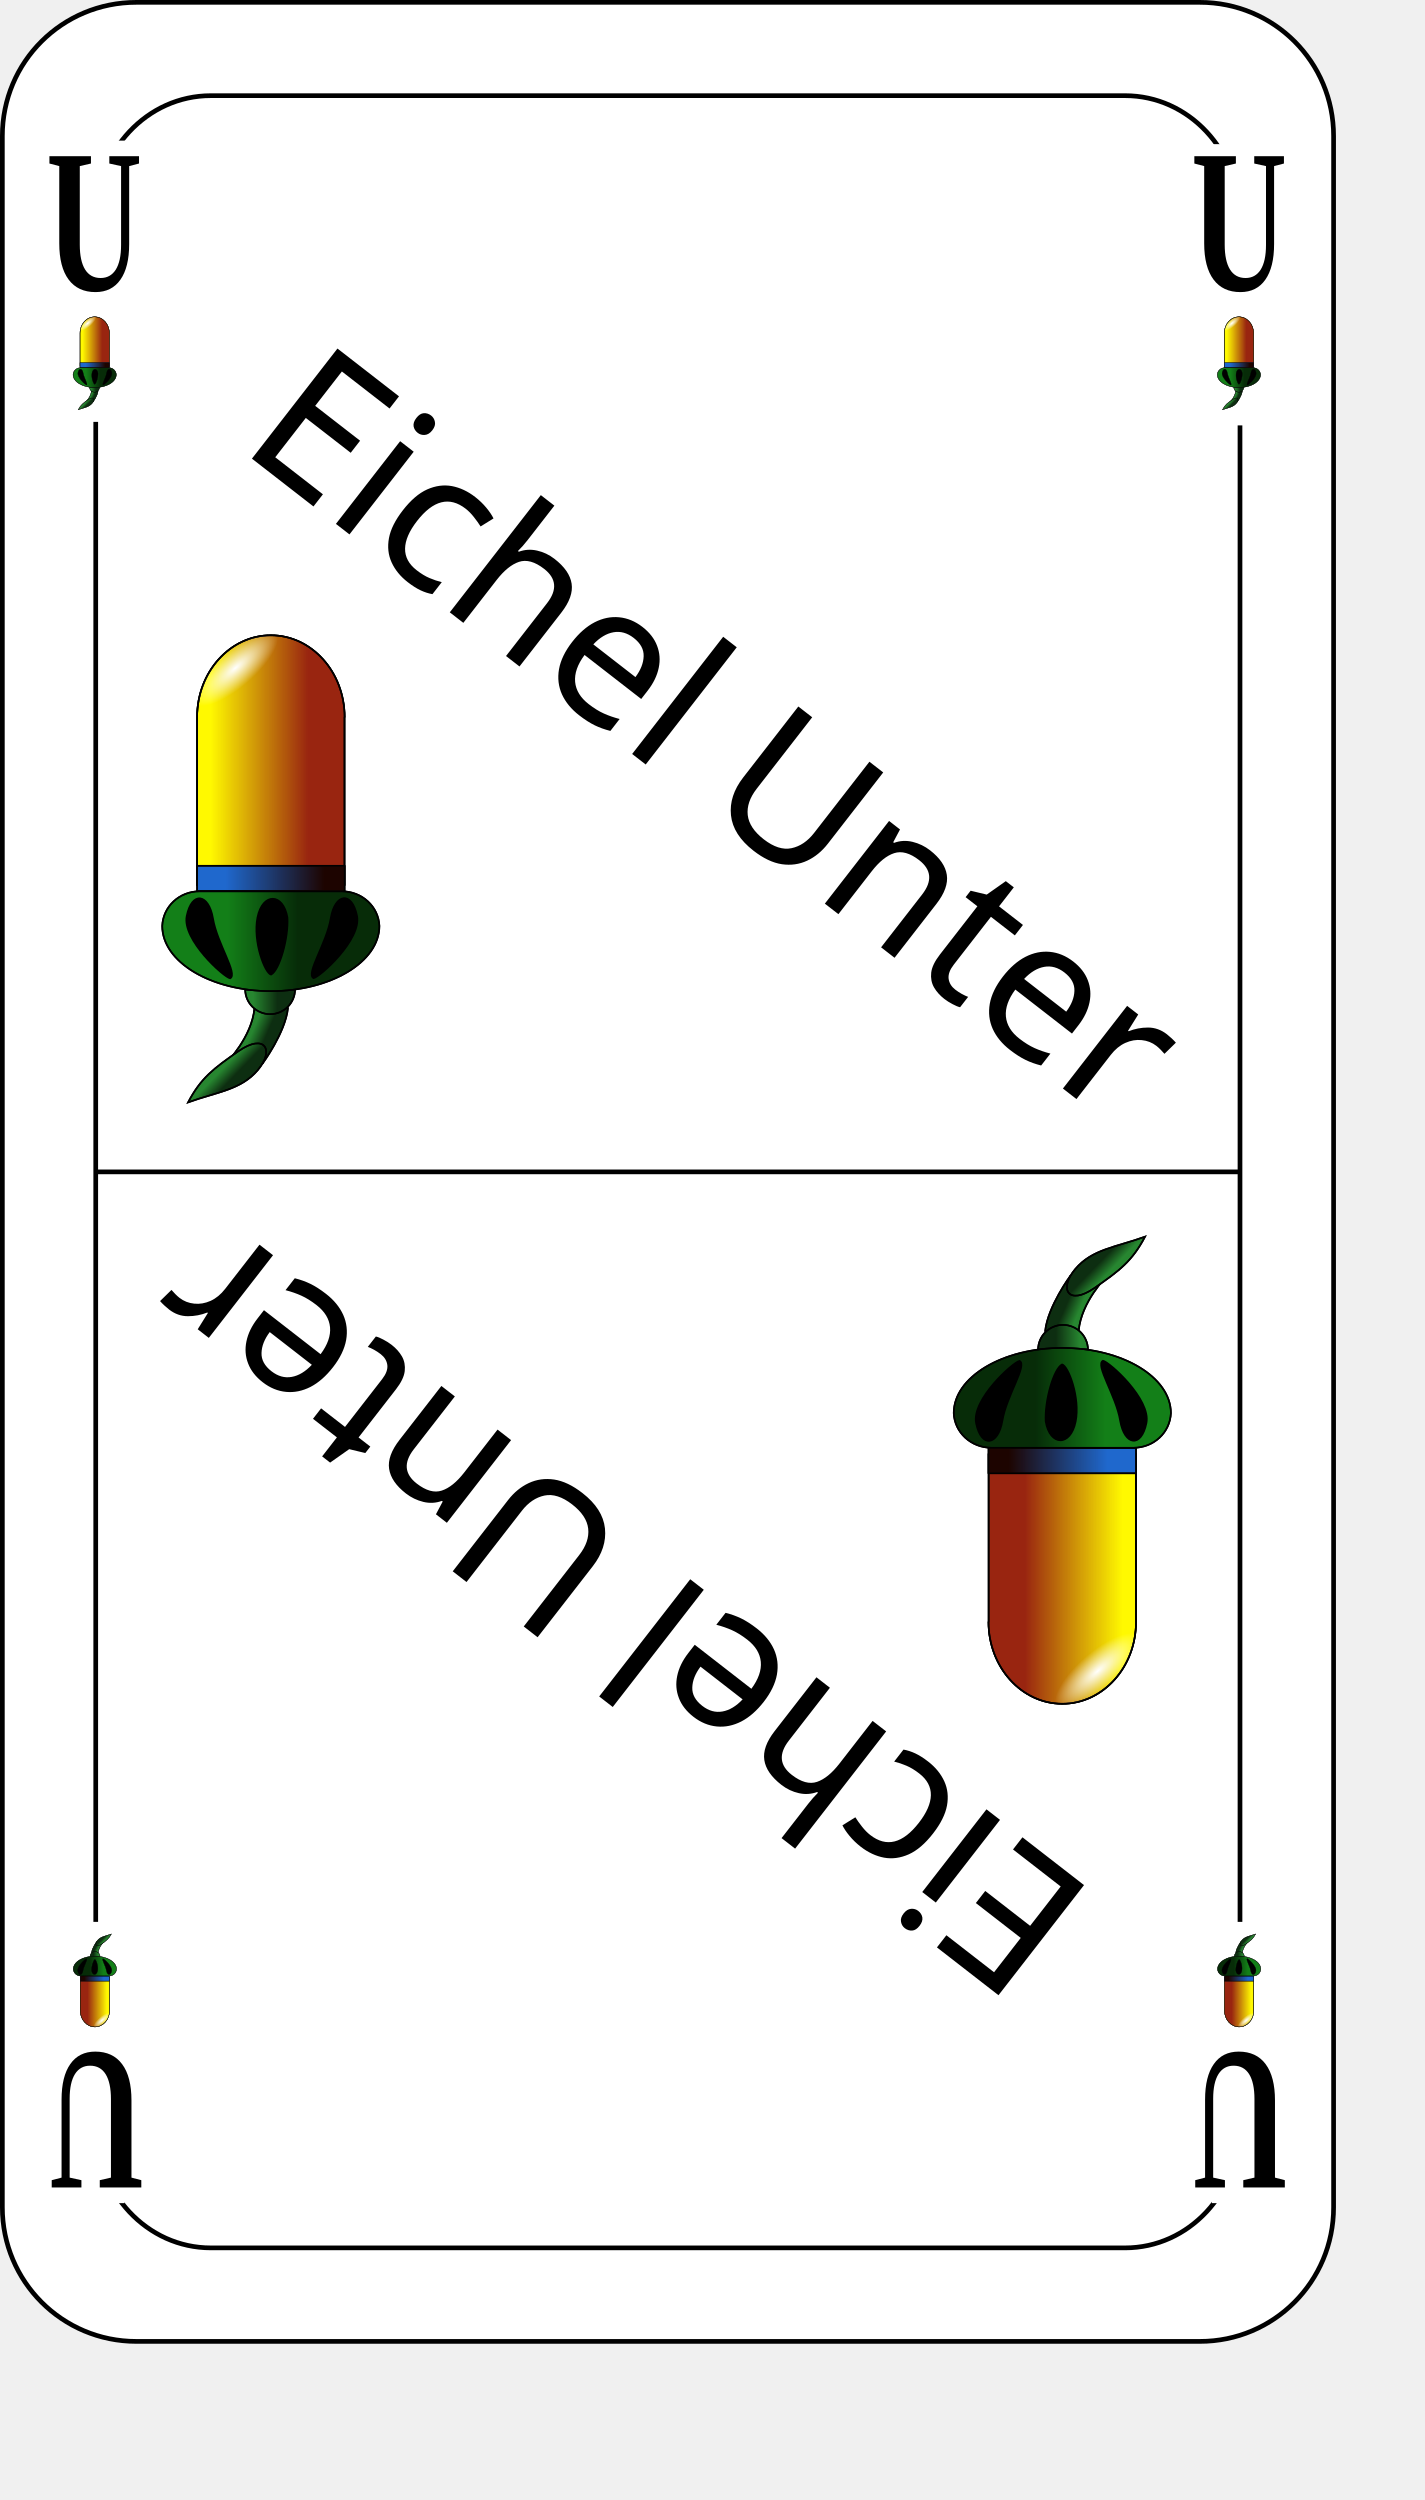
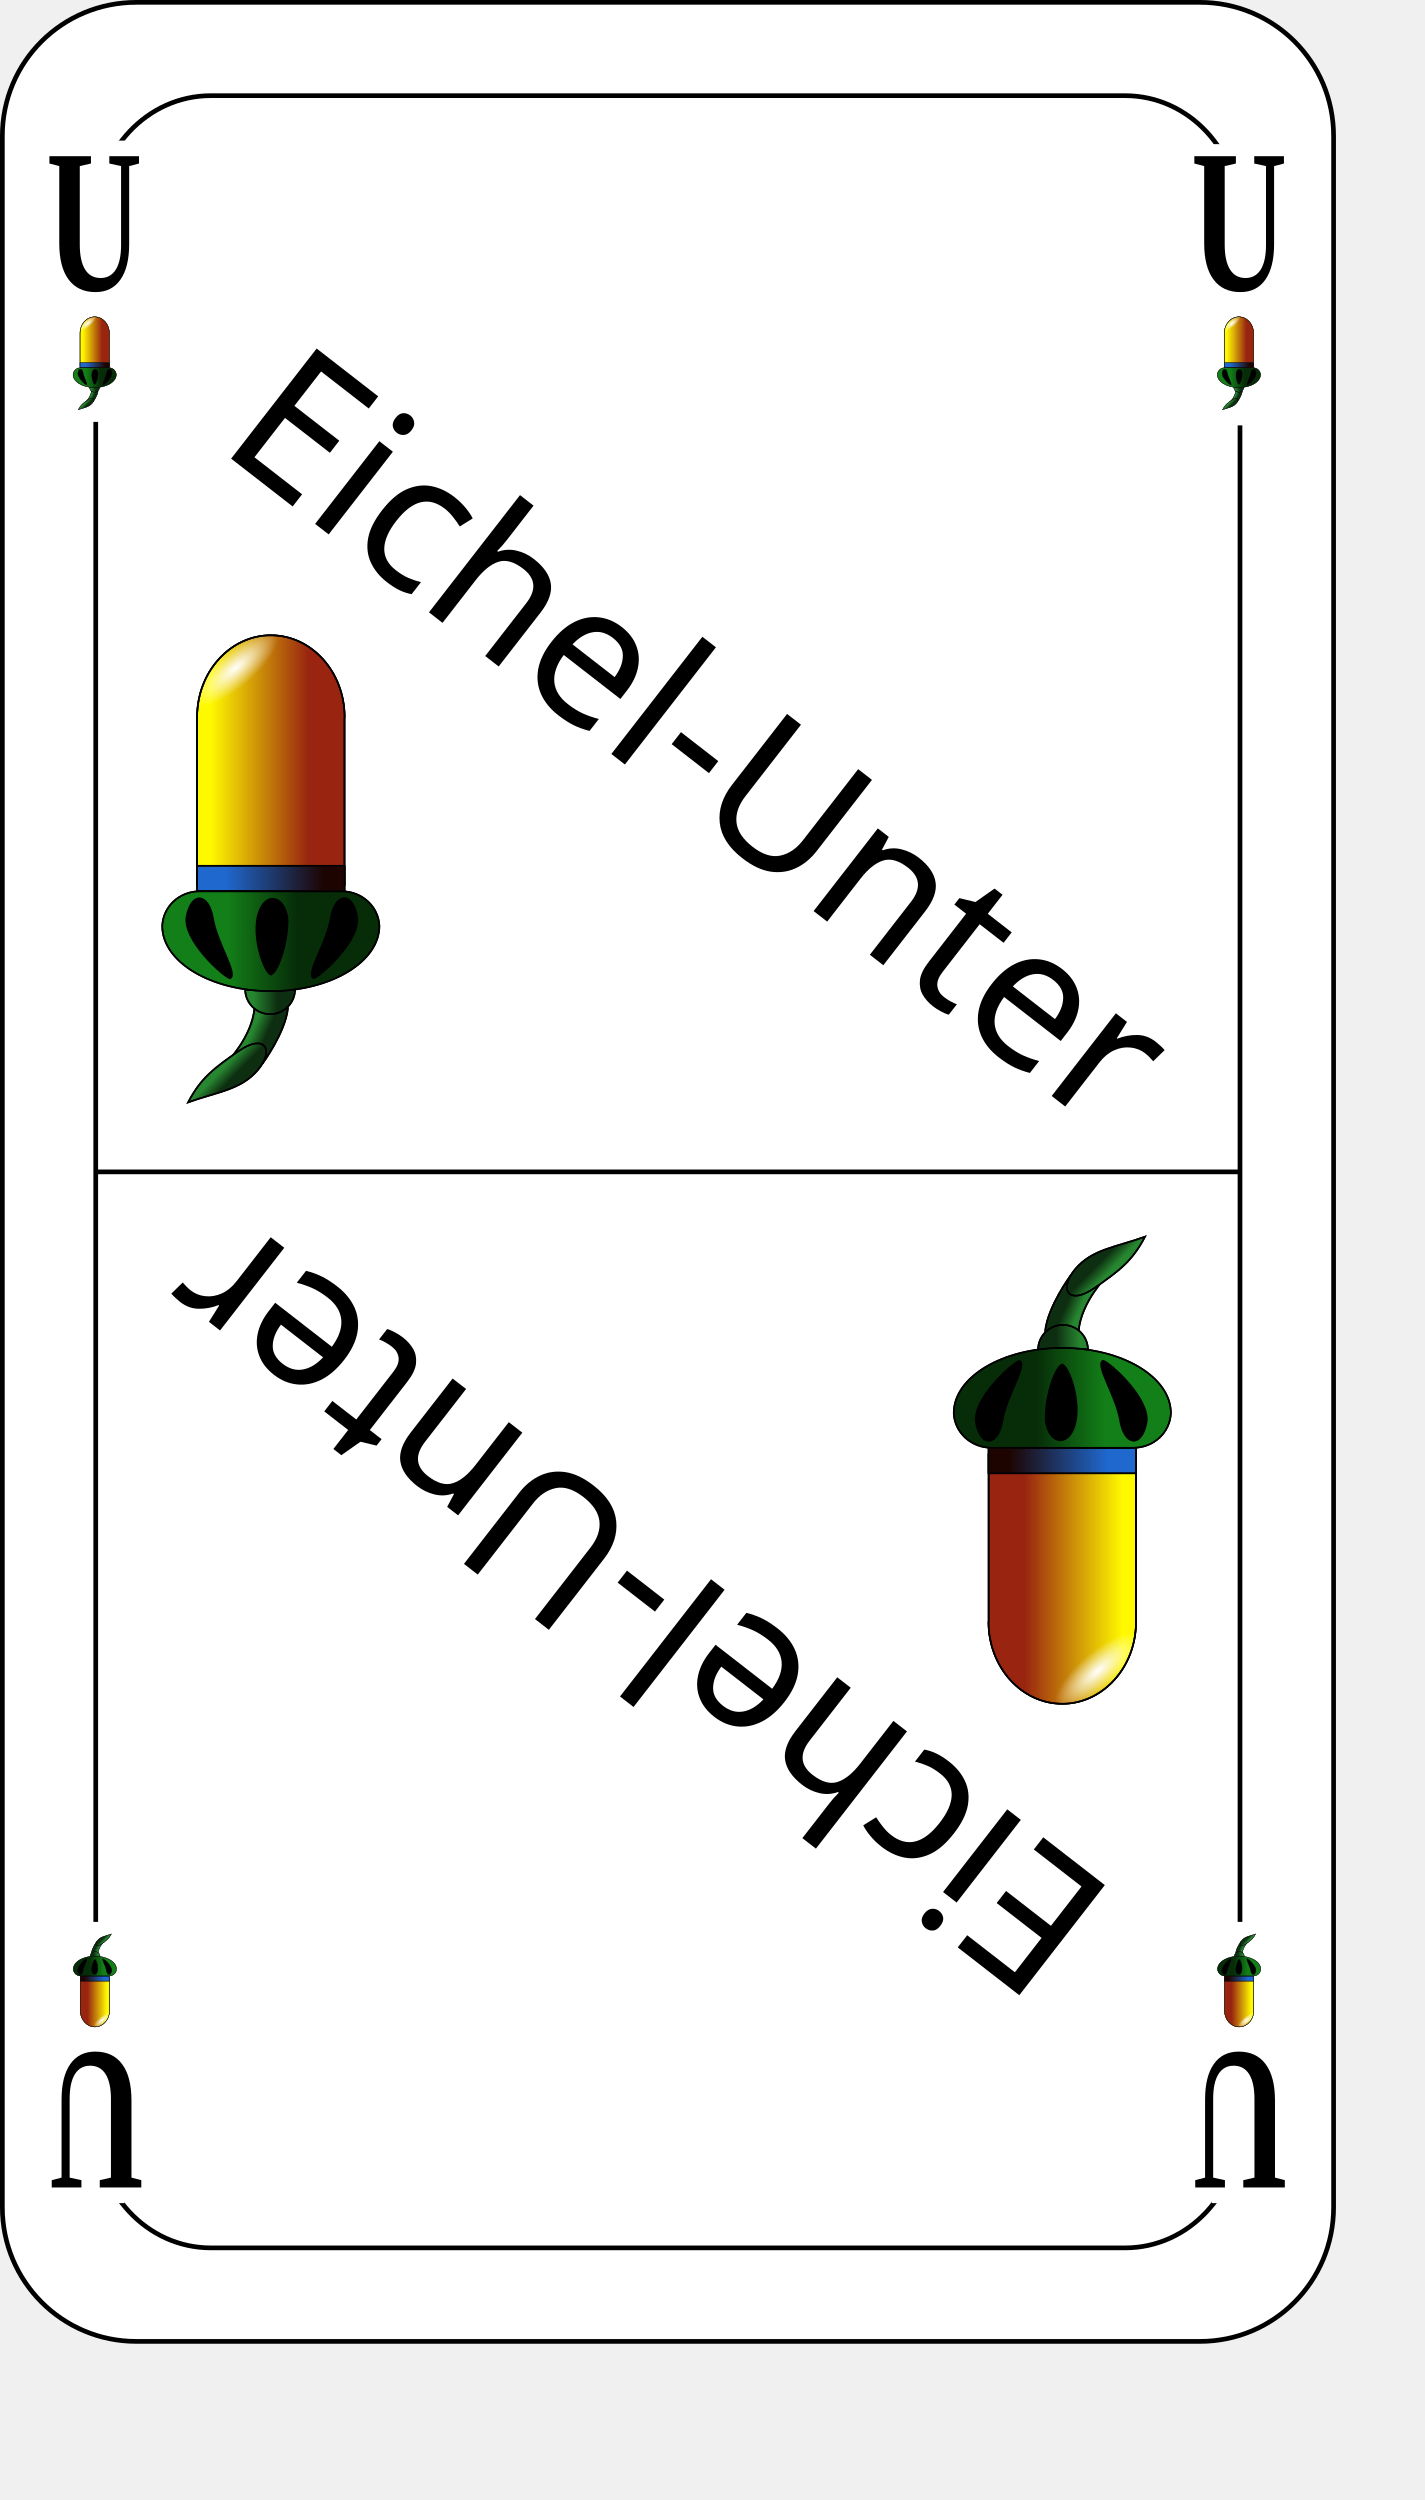
<svg xmlns="http://www.w3.org/2000/svg" xmlns:xlink="http://www.w3.org/1999/xlink" width="5.7cm" height="10cm" id="svg2">
  <defs id="defs4">
    <radialGradient gradientUnits="userSpaceOnUse" gradientTransform="matrix(0.535225,-0.46193,0.160737,0.186241,45.27302,18.48446)" r="16.411" fy="-23.941" fx="7.646" cy="-23.941" cx="7.646" id="radialGradient7212" xlink:href="#linearGradient7206" />
    <linearGradient gradientUnits="userSpaceOnUse" y2="55.612" x2="43.451" y1="55.612" x1="64.644" id="linearGradient3075" xlink:href="#linearGradient3077" />
    <linearGradient gradientTransform="translate(-5.149838,-2.797688)" gradientUnits="userSpaceOnUse" y2="33.15" x2="45.329" y1="33.15" x1="66.327" id="linearGradient3056" xlink:href="#linearGradient3061" />
    <linearGradient gradientTransform="translate(-12.82547,-5.950036)" gradientUnits="userSpaceOnUse" y2="101.708" x2="56.564" y1="103.703" x1="58.633" id="linearGradient3046" xlink:href="#linearGradient3001" />
    <linearGradient gradientTransform="translate(-16.31211,-1.629578)" gradientUnits="userSpaceOnUse" y2="90.734" x2="65.342" y1="91.956" x1="68.162" id="linearGradient3038" xlink:href="#linearGradient3001" />
    <linearGradient gradientUnits="userSpaceOnUse" y2="81.561" x2="40.936" y1="81.561" x1="35.771" id="linearGradient3030" xlink:href="#linearGradient3001" />
    <linearGradient gradientTransform="translate(-48.57863,47.01691)" gradientUnits="userSpaceOnUse" y2="22.383" x2="92.34" y1="22.383" x1="107.509" id="linearGradient3007" xlink:href="#linearGradient3001" />
    <linearGradient id="linearGradient3001">
      <stop id="stop3003" offset="0" style="stop-color:#000000;stop-opacity:0.653;" />
      <stop id="stop3005" offset="1" style="stop-color:#000000;stop-opacity:0;" />
    </linearGradient>
    <linearGradient id="linearGradient3061">
      <stop style="stop-color:#992510;stop-opacity:1;" offset="0" id="stop3063" />
      <stop style="stop-color:#992510;stop-opacity:0;" offset="1" id="stop3065" />
    </linearGradient>
    <linearGradient id="linearGradient3077">
      <stop style="stop-color:#1d0400;stop-opacity:1;" offset="0" id="stop3079" />
      <stop style="stop-color:#1d0400;stop-opacity:0;" offset="1" id="stop3081" />
    </linearGradient>
    <linearGradient id="linearGradient7206">
      <stop id="stop7208" offset="0" style="stop-color:#ffffff;stop-opacity:1;" />
      <stop id="stop7210" offset="1" style="stop-color:#ffffff;stop-opacity:0;" />
    </linearGradient>
  </defs>
  <g id="layer1">
    <rect style="opacity:1;fill:#ffffff;fill-opacity:1;fill-rule:evenodd;stroke:#000000;stroke-width:0.709;stroke-linecap:butt;stroke-linejoin:round;stroke-miterlimit:4;stroke-dasharray:none;stroke-dashoffset:0;stroke-opacity:1" id="rect1600" width="180.92" height="332.977" x="10.524" y="10.677" />
    <path style="fill:none;fill-opacity:0.75;fill-rule:evenodd;stroke:#000000;stroke-width:0.709;stroke-linecap:butt;stroke-linejoin:miter;stroke-miterlimit:4;stroke-dasharray:none;stroke-opacity:1" d="M 14.676,177.165 L 187.292,177.165" id="path13403" />
    <path style="fill:#ffffff;fill-opacity:1;stroke:#000000;stroke-width:0.71;stroke-miterlimit:4;stroke-dasharray:none;stroke-opacity:1" d="M 20.609,0.355 C 9.398,0.355 0.355,9.358 0.355,20.562 L 0.355,333.707 C 0.355,344.911 9.399,353.976 20.609,353.976 L 181.391,353.976 C 192.601,353.976 201.614,344.911 201.614,333.707 L 201.614,20.562 C 201.614,9.358 192.601,0.355 181.391,0.355 L 20.609,0.355 z M 31.879,14.463 L 170.09,14.463 C 179.726,14.463 187.464,22.765 187.464,33.074 L 187.464,321.226 C 187.464,331.535 179.726,339.837 170.09,339.837 L 31.879,339.837 C 22.243,339.837 14.473,331.535 14.473,321.226 L 14.473,33.074 C 14.473,22.765 22.243,14.463 31.879,14.463 z " id="path2586" />
    <rect style="opacity:1;fill:#ffffff;fill-opacity:1;fill-rule:evenodd;stroke:none;stroke-width:0.354;stroke-linecap:butt;stroke-linejoin:round;stroke-miterlimit:4;stroke-dasharray:none;stroke-dashoffset:0;stroke-opacity:1" id="rect10676" width="7.384" height="42.52" x="11.792" y="21.26" />
    <text xml:space="preserve" style="font-size:24.976px;font-style:normal;font-variant:normal;font-weight:bold;font-stretch:normal;text-align:start;line-height:125%;writing-mode:lr-tb;text-anchor:start;fill:#000000;fill-opacity:1;stroke:none;stroke-width:1px;stroke-linecap:butt;stroke-linejoin:miter;stroke-opacity:1;font-family:Times New Roman" x="8.634" y="35.406" id="text4099" transform="scale(0.807085,1.239027)">
      <tspan id="tspan4101" x="8.634" y="35.406">U</tspan>
    </text>
    <use x="0" y="0" xlink:href="#rect10676" id="use4103" transform="translate(170.7122,0.531494)" width="201.968" height="354.331" />
    <use x="0" y="0" xlink:href="#text4099" id="use4105" transform="translate(173.0906,-1.868741e-4)" width="201.968" height="354.331" />
    <use x="0" y="0" xlink:href="#rect10676" id="use4107" transform="translate(-0.351984,269.2913)" width="201.968" height="354.331" />
    <use x="0" y="0" xlink:href="#rect10676" id="use4109" transform="translate(171.4162,269.2913)" width="201.968" height="354.331" />
    <use x="0" y="0" xlink:href="#text4099" id="use4111" transform="matrix(-1,-1.534146e-17,1.534146e-17,-1,201.7126,354.3241)" width="201.968" height="354.331" />
    <use x="0" y="0" xlink:href="#use4111" id="use4113" transform="translate(-172.8779,-2.389310e-7)" width="201.968" height="354.331" />
    <g style="display:inline" id="g4395" transform="translate(-147.453,47.5682)">
      <path id="rect3012" d="M 53.15,3.443 C 44.383,3.443 37.27,11.341 37.27,21.07 L 37.27,57.258 L 68.998,57.258 L 68.998,21.07 L 69.029,21.07 C 69.029,11.341 61.916,3.443 53.15,3.443 z " style="opacity:1;fill:#fff900;fill-opacity:1;fill-rule:evenodd;stroke:#000000;stroke-width:0.354;stroke-linecap:butt;stroke-linejoin:round;stroke-miterlimit:4;stroke-dasharray:none;stroke-dashoffset:0;stroke-opacity:1;display:inline" />
      <path id="path3048" d="M 53.155,3.445 C 44.389,3.445 37.276,11.342 37.276,21.071 L 37.276,57.26 L 69.003,57.26 L 69.003,21.071 L 69.034,21.071 C 69.034,11.342 61.921,3.445 53.155,3.445 z " style="opacity:1;fill:url(#linearGradient3056);fill-opacity:1;fill-rule:evenodd;stroke:#000000;stroke-width:0.354;stroke-linecap:butt;stroke-linejoin:round;stroke-miterlimit:4;stroke-dasharray:none;stroke-dashoffset:0;stroke-opacity:1;display:inline" />
      <path id="path5745" d="M 53.155,3.445 C 44.389,3.445 37.276,11.342 37.276,21.071 L 37.276,57.26 L 69.003,57.26 L 69.003,21.071 L 69.034,21.071 C 69.034,11.342 61.921,3.445 53.155,3.445 z " style="opacity:1;fill:url(#radialGradient7212);fill-opacity:1;fill-rule:evenodd;stroke:#000000;stroke-width:0.354;stroke-linecap:butt;stroke-linejoin:round;stroke-miterlimit:4;stroke-dasharray:none;stroke-dashoffset:0;stroke-opacity:1;display:inline" />
      <rect y="53.07" x="37.271" height="5.492" width="31.757" id="rect3020" style="opacity:1;fill:#1f68cd;fill-opacity:1;fill-rule:evenodd;stroke:#000000;stroke-width:0.354;stroke-linecap:butt;stroke-linejoin:round;stroke-miterlimit:4;stroke-dasharray:none;stroke-dashoffset:0;stroke-opacity:1;display:inline" />
      <path id="path3094" d="M 49.62,83.727 C 49.063,89.982 43.614,95.435 43.614,95.435 L 51.397,95.595 C 51.397,95.595 56.254,89.02 56.836,83.727 L 49.62,83.727 z " style="fill:#278630;fill-opacity:1;fill-rule:evenodd;stroke:#000000;stroke-width:0.354;stroke-linecap:butt;stroke-linejoin:miter;stroke-miterlimit:4;stroke-dasharray:none;stroke-opacity:1" />
      <path id="path2932" d="M 49.623,83.737 C 49.067,89.992 43.618,95.444 43.618,95.444 L 51.401,95.605 C 51.401,95.605 56.258,89.029 56.84,83.737 L 49.623,83.737 z " style="fill:url(#linearGradient3038);fill-opacity:1;fill-rule:evenodd;stroke:#000000;stroke-width:0.354;stroke-linecap:butt;stroke-linejoin:miter;stroke-miterlimit:4;stroke-dasharray:none;stroke-opacity:1" />
      <path transform="matrix(-1,-1.111307e-18,1.111307e-18,-1,90.28125,163.9655)" d="M 31.915,84.248 A 5.373,5.373 0 0 1 42.66,84.248 L 37.287,84.248 z" id="path3096" style="opacity:1;fill:#278630;fill-opacity:1;fill-rule:evenodd;stroke:#000000;stroke-width:0.354;stroke-linecap:butt;stroke-linejoin:round;stroke-miterlimit:4;stroke-dasharray:none;stroke-dashoffset:0;stroke-opacity:1" />
      <path transform="matrix(-1,-1.111307e-18,1.111307e-18,-1,90.28193,163.9561)" d="M 31.915,84.248 A 5.373,5.373 0 0 1 42.66,84.248 L 37.287,84.248 z" id="path2934" style="opacity:1;fill:url(#linearGradient3030);fill-opacity:1;fill-rule:evenodd;stroke:#000000;stroke-width:0.354;stroke-linecap:butt;stroke-linejoin:round;stroke-miterlimit:4;stroke-dasharray:none;stroke-dashoffset:0;stroke-opacity:1" />
      <path id="path3016" d="M 37.837,58.558 C 33.43,58.558 29.941,61.875 29.775,66.026 C 29.775,73.776 40.247,80.058 53.15,80.058 C 66.052,80.058 76.525,73.776 76.525,66.026 C 76.359,61.875 72.807,58.558 68.4,58.558 L 37.837,58.558 z " style="opacity:1;fill:#137f18;fill-opacity:1;fill-rule:evenodd;stroke:#000000;stroke-width:0.354;stroke-linecap:butt;stroke-linejoin:round;stroke-miterlimit:4;stroke-dasharray:none;stroke-dashoffset:0;stroke-opacity:1;display:inline" />
      <path id="path3100" d="M 35.332,103.998 C 41.587,101.752 46.746,101.324 50.363,97.029 C 53.992,92.72 51.862,89.049 46.215,92.959 C 40.779,96.723 38.097,98.759 35.332,103.998 z " style="fill:#278630;fill-opacity:1;fill-rule:evenodd;stroke:#000000;stroke-width:0.354;stroke-linecap:butt;stroke-linejoin:miter;stroke-miterlimit:4;stroke-dasharray:none;stroke-opacity:1" />
      <path id="path3104" d="M 53.21,76.505 C 55.003,75.608 56.99,68.701 56.736,64.233 C 55.839,58.853 51.354,58.754 50.263,64.208 C 49.239,69.332 51.869,76.279 53.21,76.505 z " style="fill:#000000;fill-opacity:1;fill-rule:evenodd;stroke:#000000;stroke-width:0.354;stroke-linecap:butt;stroke-linejoin:miter;stroke-miterlimit:4;stroke-dasharray:none;stroke-opacity:1;display:inline" />
      <path id="path3108" d="M 44.389,77.307 C 46.182,76.41 41.594,69.824 40.698,64.393 C 39.802,59.013 36.118,58.433 35.028,63.887 C 34.003,69.011 43.048,77.081 44.389,77.307 z " style="fill:#000000;fill-opacity:1;fill-rule:evenodd;stroke:#000000;stroke-width:0.354;stroke-linecap:butt;stroke-linejoin:miter;stroke-miterlimit:4;stroke-dasharray:none;stroke-opacity:1;display:inline" />
      <path id="path3110" d="M 62.351,77.272 C 60.558,76.375 65.146,69.789 66.042,64.358 C 66.939,58.978 70.622,58.398 71.713,63.852 C 72.737,68.976 63.692,77.046 62.351,77.272 z " style="fill:#000000;fill-opacity:1;fill-rule:evenodd;stroke:#000000;stroke-width:0.354;stroke-linecap:butt;stroke-linejoin:miter;stroke-miterlimit:4;stroke-dasharray:none;stroke-opacity:1;display:inline" />
      <path id="path2930" d="M 37.826,58.55 C 33.419,58.55 29.93,61.867 29.764,66.018 C 29.764,73.769 40.236,80.05 53.139,80.05 C 66.041,80.05 76.514,73.769 76.514,66.018 C 76.348,61.867 72.796,58.55 68.389,58.55 L 37.826,58.55 z " style="opacity:1;fill:url(#linearGradient3007);fill-opacity:1;fill-rule:evenodd;stroke:#000000;stroke-width:0.354;stroke-linecap:butt;stroke-linejoin:round;stroke-miterlimit:4;stroke-dasharray:none;stroke-dashoffset:0;stroke-opacity:1;display:inline" />
      <path id="path2936" d="M 35.327,104.002 C 41.581,101.757 46.74,101.329 50.358,97.034 C 53.987,92.724 51.857,89.053 46.21,92.963 C 40.774,96.728 38.091,98.764 35.327,104.002 z " style="fill:url(#linearGradient3046);fill-opacity:1;fill-rule:evenodd;stroke:#000000;stroke-width:0.354;stroke-linecap:butt;stroke-linejoin:miter;stroke-miterlimit:4;stroke-dasharray:none;stroke-opacity:1" />
      <rect y="53.057" x="37.276" height="5.492" width="31.757" id="rect3067" style="opacity:1;fill:url(#linearGradient3075);fill-opacity:1;fill-rule:evenodd;stroke:#000000;stroke-width:0.354;stroke-linecap:butt;stroke-linejoin:round;stroke-miterlimit:4;stroke-dasharray:none;stroke-dashoffset:0;stroke-opacity:1;display:inline" />
    </g>
    <use x="0" y="0" xlink:href="#g4395" id="use4709" transform="matrix(0.139708,0,0,0.139708,27.48888,40.76976)" width="201.968" height="354.331" />
    <use x="0" y="0" xlink:href="#use4709" id="use4717" transform="translate(172.9881,4.551991e-6)" width="201.968" height="354.331" />
    <use x="0" y="0" xlink:href="#use4709" id="use4719" transform="matrix(-1,-3.035766e-18,3.035766e-18,-1,28.66208,354.33)" width="201.968" height="354.331" />
    <use x="0" y="0" xlink:href="#use4719" id="use4721" transform="translate(172.9879,3.349310e-5)" width="201.968" height="354.331" />
    <use x="0" y="0" xlink:href="#g4395" id="use9833" transform="matrix(0.702246,0,0,0.702246,107.1689,60.21924)" width="201.968" height="354.331" />
    <use x="0" y="0" xlink:href="#use9833" id="use9837" transform="matrix(-1,5.336985e-17,-5.336985e-17,-1,201.5431,353.6221)" width="201.968" height="354.331" />
-     <text xml:space="preserve" style="font-size:29.534px;font-style:normal;font-variant:normal;font-weight:normal;font-stretch:normal;text-align:start;line-height:125%;writing-mode:lr-tb;text-anchor:start;fill:#000000;fill-opacity:1;stroke:none;stroke-width:1px;stroke-linecap:butt;stroke-linejoin:miter;stroke-opacity:1;font-family:Amazone BT" x="69.755" y="31.397" id="text9839" transform="matrix(0.789761,0.613415,-0.613415,0.789761,0,0)">
-       <tspan id="tspan9841" x="69.755" y="31.397">Eichel Unter</tspan>
+     <text xml:space="preserve" style="font-size:29.534px;font-style:normal;font-variant:normal;font-weight:normal;font-stretch:normal;text-align:start;line-height:125%;writing-mode:lr-tb;text-anchor:start;fill:#000000;fill-opacity:1;stroke:none;stroke-width:1px;stroke-linecap:butt;stroke-linejoin:miter;stroke-opacity:1;font-family:Amazone BT" x="67.269" y="33.328" id="text9839" transform="matrix(0.789761,0.613415,-0.613415,0.789761,0,0)">
+       <tspan id="tspan9841" x="67.269" y="33.328">Eichel-Unter</tspan>
    </text>
-     <use x="0" y="0" xlink:href="#text9839" id="use9843" transform="matrix(-1,-4.724411e-17,2.382534e-17,-1,201.9685,354.3307)" width="201.968" height="354.331" />
+     <use x="0" y="0" xlink:href="#text9839" id="use9843" transform="matrix(-1,-5.171644e-17,1.395910e-17,-1,201.9685,354.3307)" width="201.968" height="354.331" />
  </g>
</svg>
